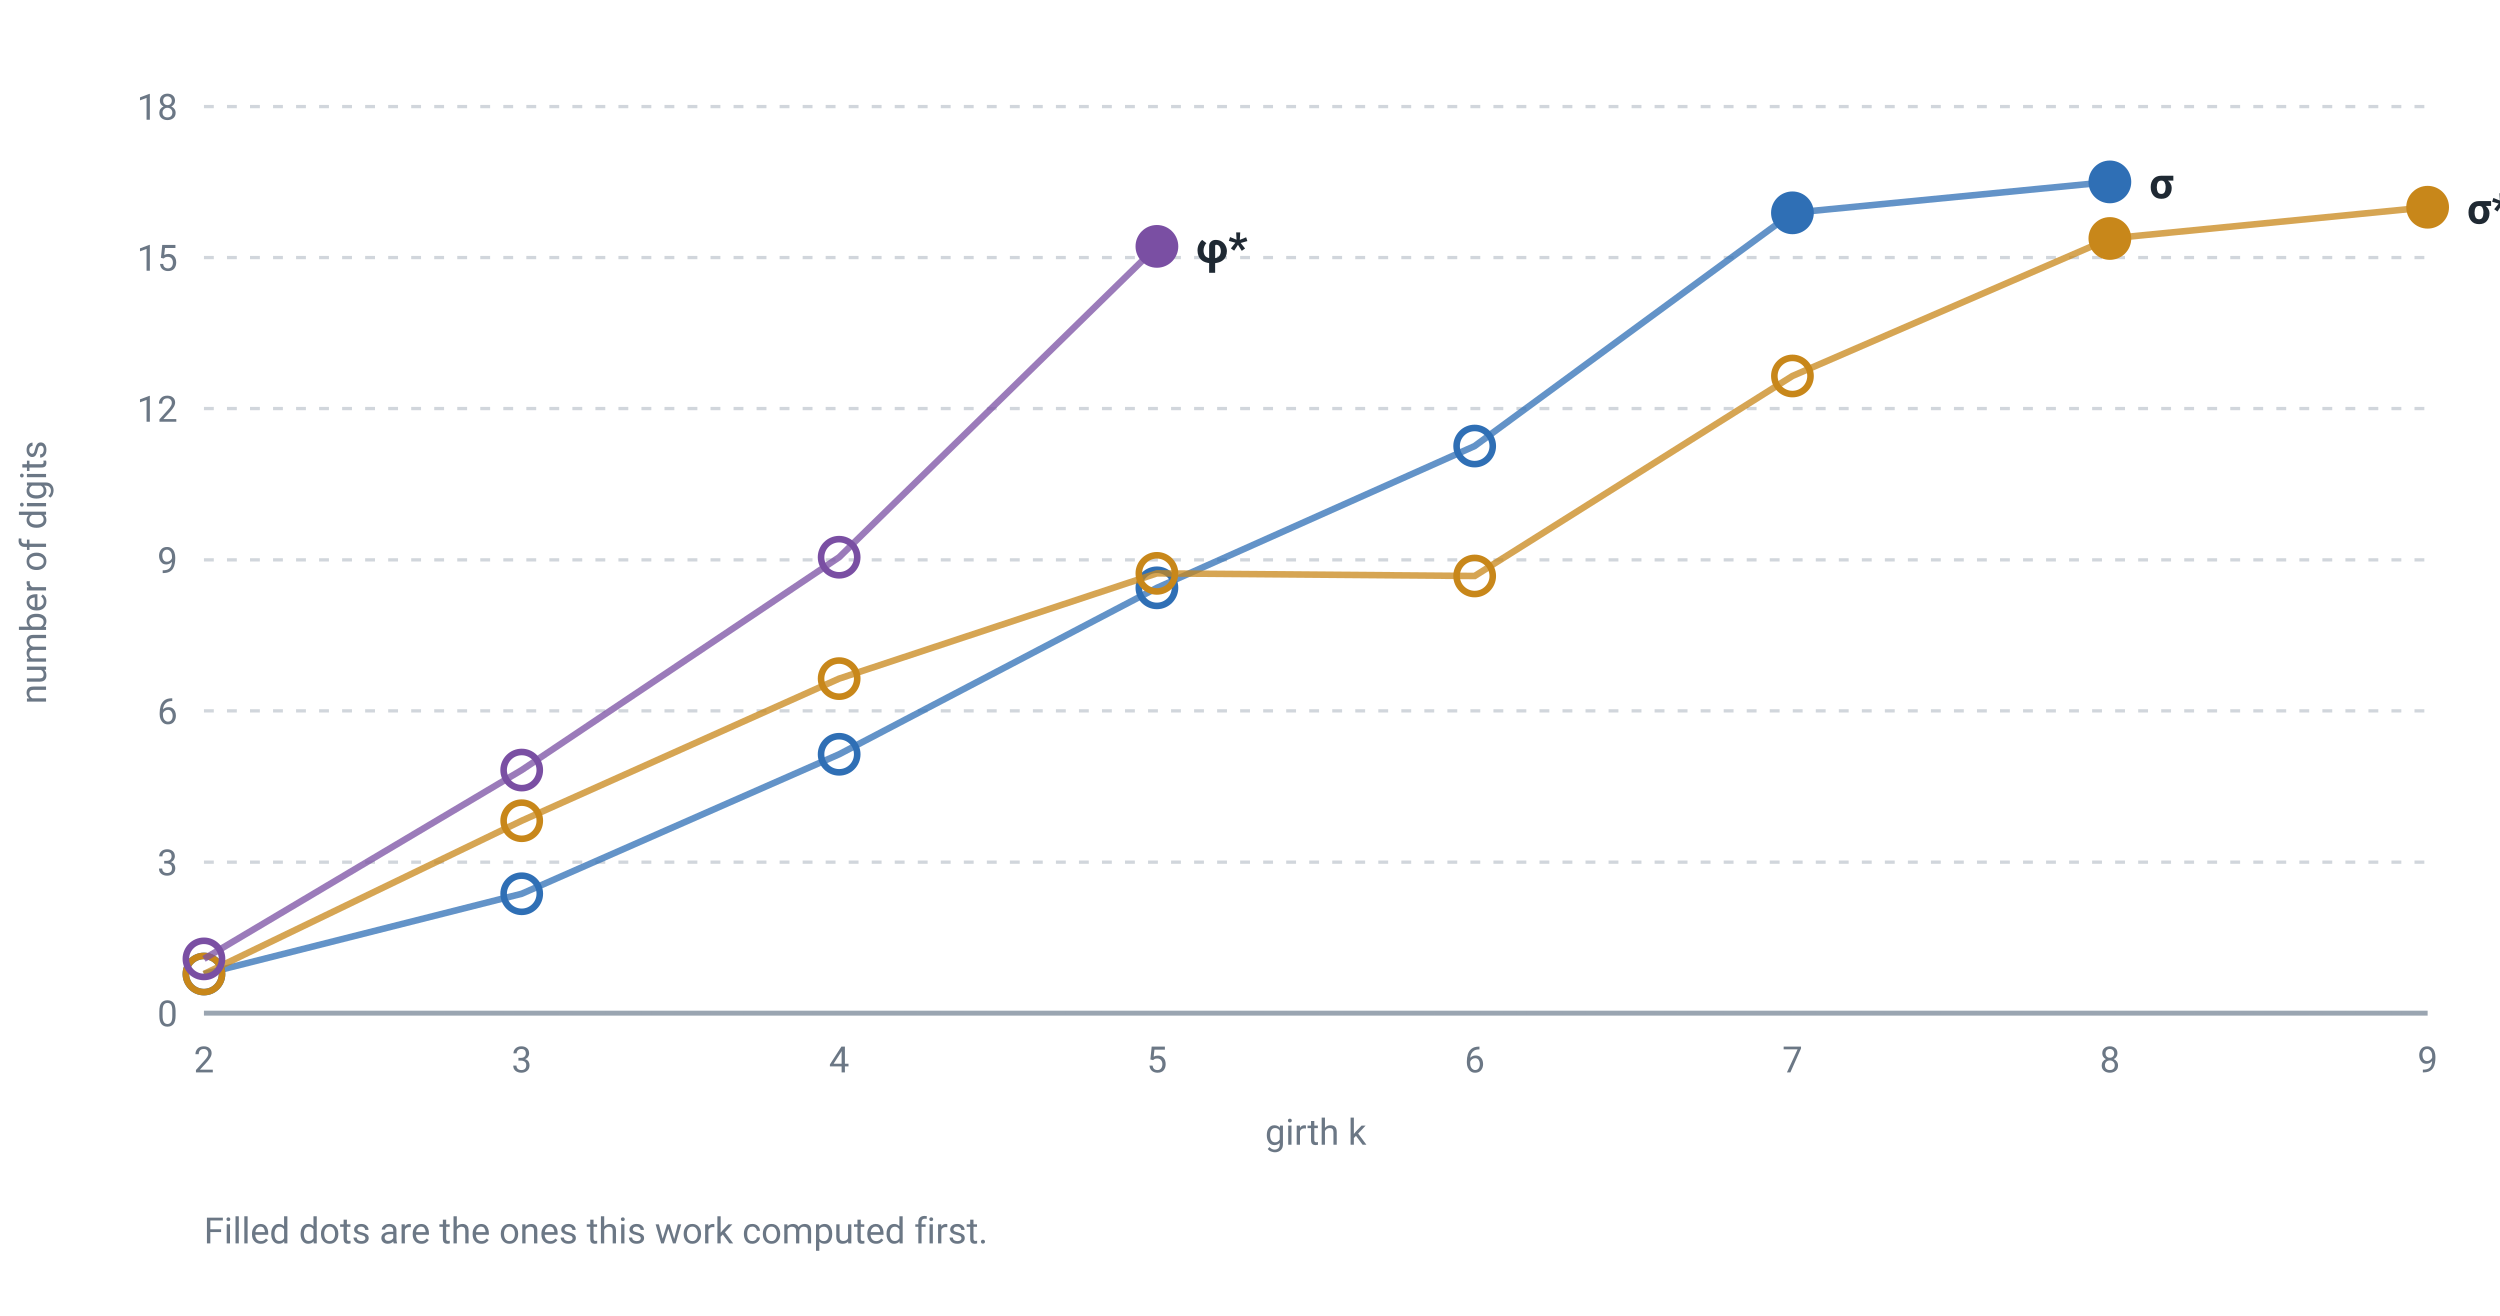
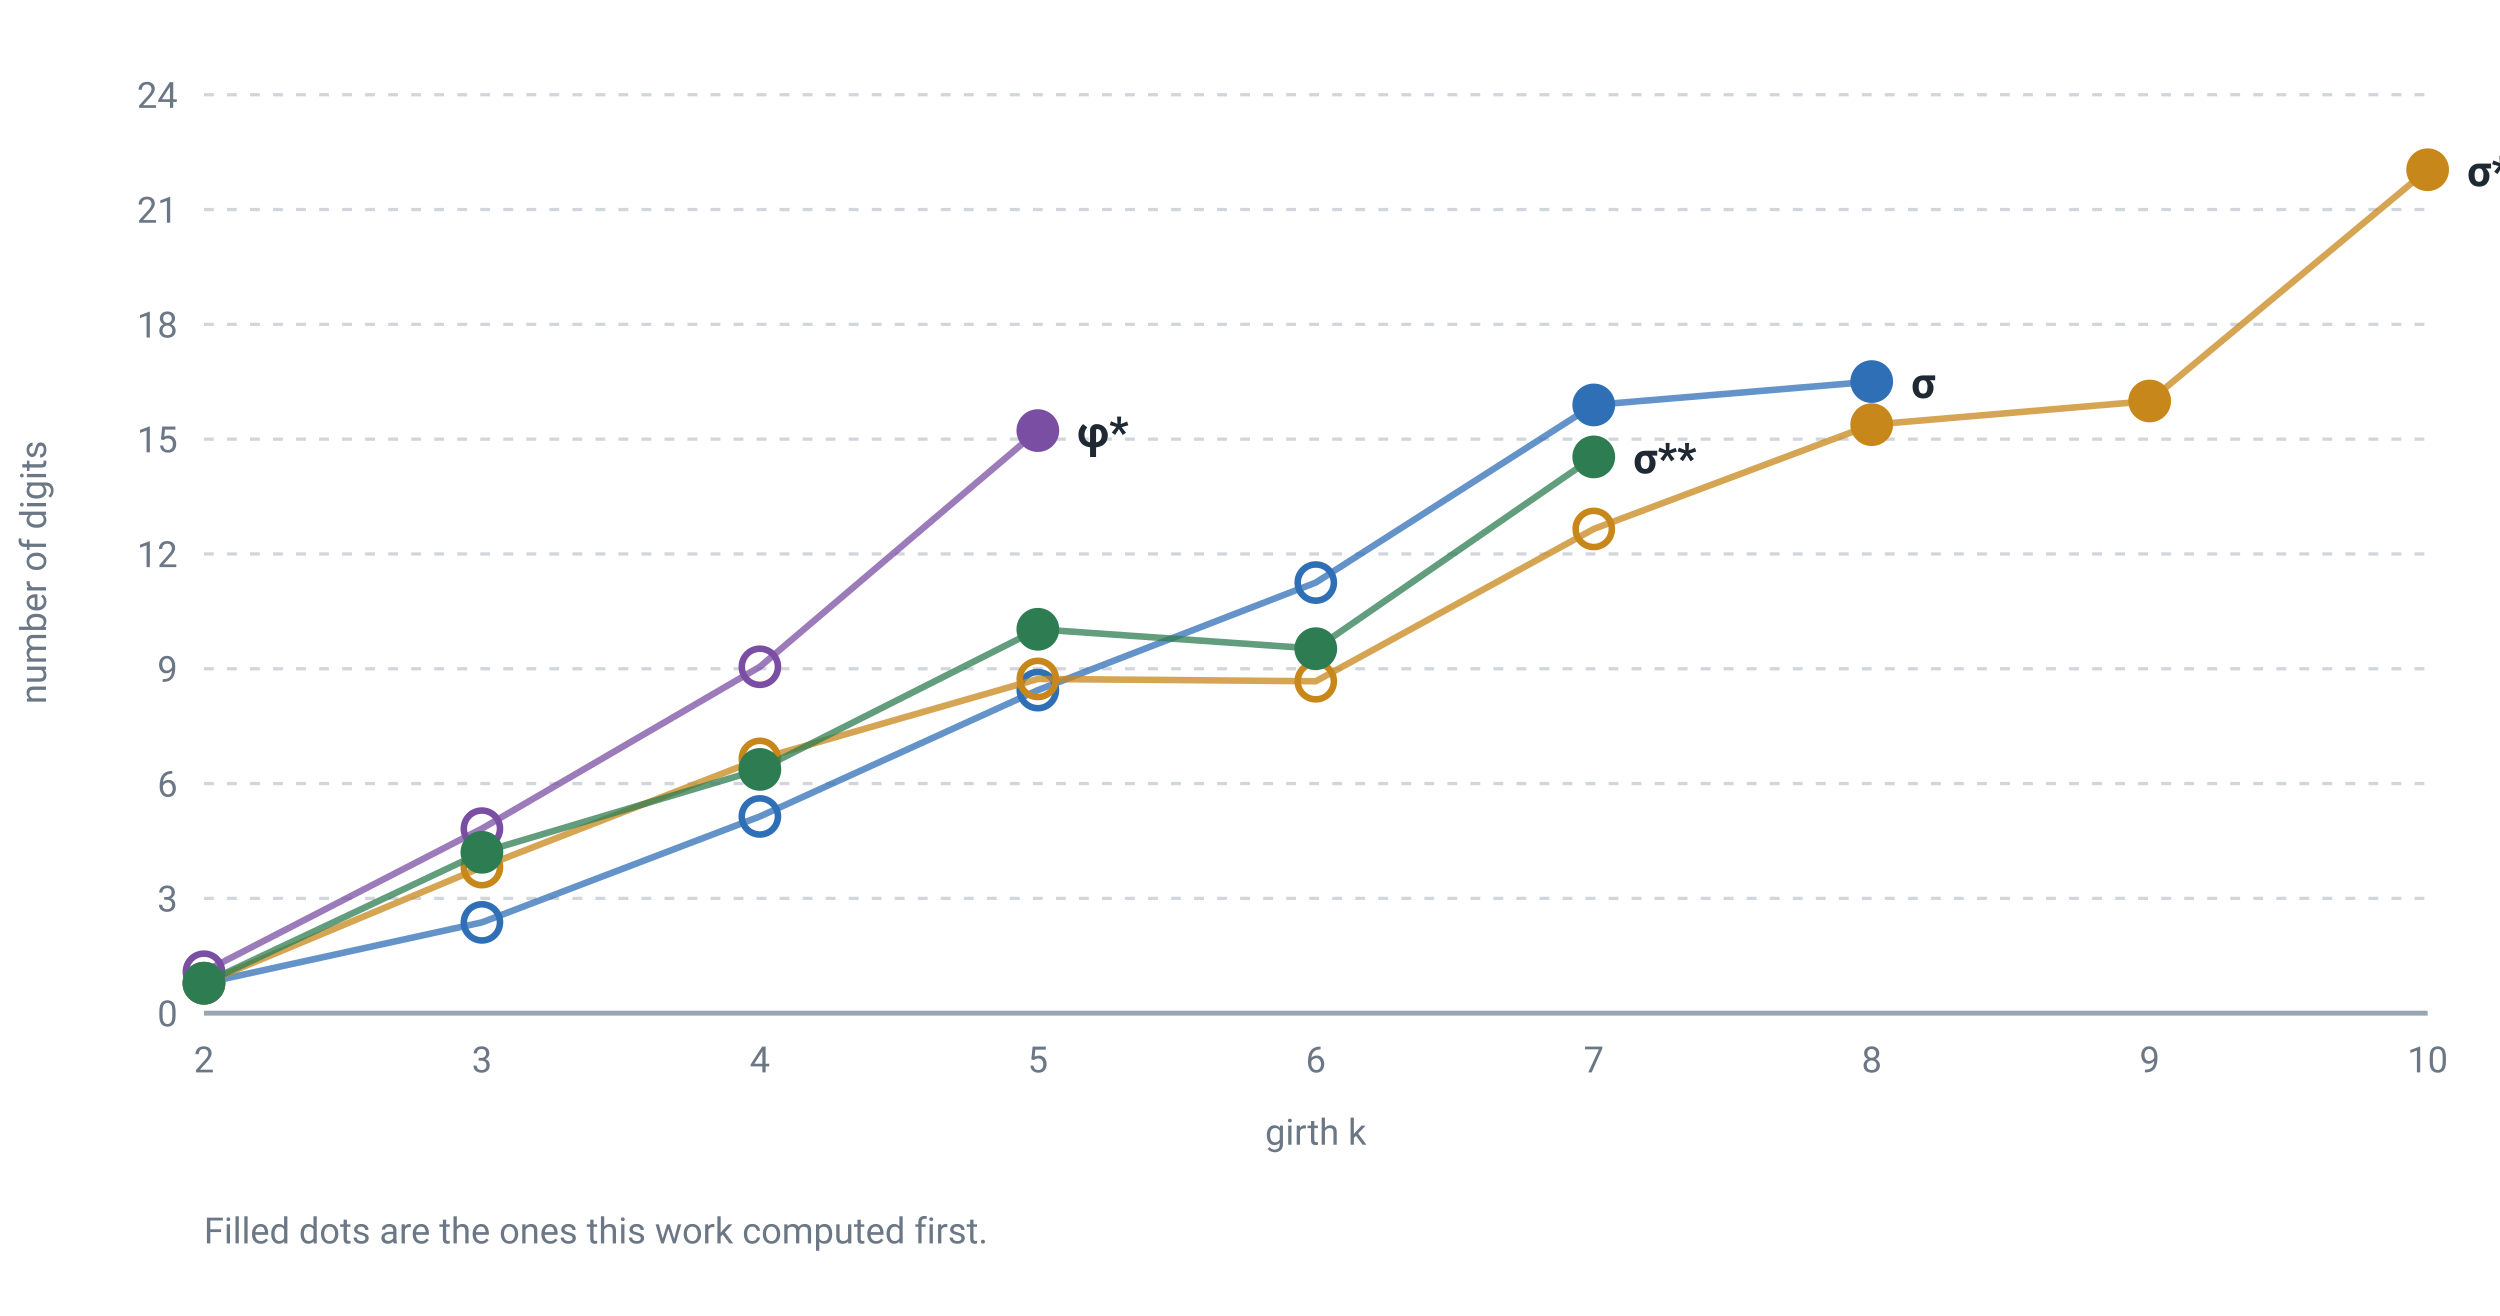
<svg xmlns="http://www.w3.org/2000/svg" viewBox="0 0 760 400" width="100%" role="img" aria-labelledby="t d">
  <style>
  text{font-family:-apple-system,BlinkMacSystemFont,'Segoe UI',Roboto,'Helvetica Neue',Arial,sans-serif;fill:#1f2933}
  .m{fill:#6b7785}.s{font-size:13px}.xs{font-size:11px}
  .lbl{font-size:15px;font-weight:600}
  .big{font-size:20px;font-weight:700}
  .mono{font-family:ui-monospace,SFMono-Regular,Menlo,Consolas,monospace}
  @media (prefers-color-scheme:dark){
    text{fill:#e4e7eb}.m{fill:#9aa5b1}.stroke{stroke:#7b8794}
  }
</style>
  <text class="xs m" x="14" y="174" text-anchor="middle" transform="rotate(-90 14 174)">number of digits</text>
  <text class="xs m" x="400" y="348" text-anchor="middle">girth k</text>
  <line x1="62" y1="308" x2="738" y2="308" stroke="#9aa5b1" stroke-width="1.5" class="stroke" />
  <line x1="62" y1="308.0" x2="738" y2="308.0" stroke="#9aa5b1" stroke-width="1" stroke-dasharray="3 4" opacity="0.45" class="stroke" />
  <text class="xs m" x="54" y="312.0" text-anchor="end">0</text>
-   <line x1="62" y1="262.1" x2="738" y2="262.1" stroke="#9aa5b1" stroke-width="1" stroke-dasharray="3 4" opacity="0.45" class="stroke" />
-   <text class="xs m" x="54" y="266.1" text-anchor="end">3</text>
-   <line x1="62" y1="216.1" x2="738" y2="216.1" stroke="#9aa5b1" stroke-width="1" stroke-dasharray="3 4" opacity="0.45" class="stroke" />
-   <text class="xs m" x="54" y="220.1" text-anchor="end">6</text>
-   <line x1="62" y1="170.2" x2="738" y2="170.2" stroke="#9aa5b1" stroke-width="1" stroke-dasharray="3 4" opacity="0.45" class="stroke" />
-   <text class="xs m" x="54" y="174.2" text-anchor="end">9</text>
-   <line x1="62" y1="124.2" x2="738" y2="124.2" stroke="#9aa5b1" stroke-width="1" stroke-dasharray="3 4" opacity="0.45" class="stroke" />
-   <text class="xs m" x="54" y="128.2" text-anchor="end">12</text>
-   <line x1="62" y1="78.3" x2="738" y2="78.3" stroke="#9aa5b1" stroke-width="1" stroke-dasharray="3 4" opacity="0.45" class="stroke" />
-   <text class="xs m" x="54" y="82.3" text-anchor="end">15</text>
-   <line x1="62" y1="32.4" x2="738" y2="32.4" stroke="#9aa5b1" stroke-width="1" stroke-dasharray="3 4" opacity="0.45" class="stroke" />
-   <text class="xs m" x="54" y="36.4" text-anchor="end">18</text>
+   <line x1="62" y1="273.1" x2="738" y2="273.1" stroke="#9aa5b1" stroke-width="1" stroke-dasharray="3 4" opacity="0.45" class="stroke" />
+   <text class="xs m" x="54" y="277.1" text-anchor="end">3</text>
+   <line x1="62" y1="238.2" x2="738" y2="238.2" stroke="#9aa5b1" stroke-width="1" stroke-dasharray="3 4" opacity="0.45" class="stroke" />
+   <text class="xs m" x="54" y="242.2" text-anchor="end">6</text>
+   <line x1="62" y1="203.3" x2="738" y2="203.3" stroke="#9aa5b1" stroke-width="1" stroke-dasharray="3 4" opacity="0.45" class="stroke" />
+   <text class="xs m" x="54" y="207.3" text-anchor="end">9</text>
+   <line x1="62" y1="168.4" x2="738" y2="168.4" stroke="#9aa5b1" stroke-width="1" stroke-dasharray="3 4" opacity="0.45" class="stroke" />
+   <text class="xs m" x="54" y="172.4" text-anchor="end">12</text>
+   <line x1="62" y1="133.5" x2="738" y2="133.5" stroke="#9aa5b1" stroke-width="1" stroke-dasharray="3 4" opacity="0.45" class="stroke" />
+   <text class="xs m" x="54" y="137.5" text-anchor="end">15</text>
+   <line x1="62" y1="98.6" x2="738" y2="98.6" stroke="#9aa5b1" stroke-width="1" stroke-dasharray="3 4" opacity="0.45" class="stroke" />
+   <text class="xs m" x="54" y="102.6" text-anchor="end">18</text>
+   <line x1="62" y1="63.7" x2="738" y2="63.7" stroke="#9aa5b1" stroke-width="1" stroke-dasharray="3 4" opacity="0.45" class="stroke" />
+   <text class="xs m" x="54" y="67.7" text-anchor="end">21</text>
+   <line x1="62" y1="28.8" x2="738" y2="28.8" stroke="#9aa5b1" stroke-width="1" stroke-dasharray="3 4" opacity="0.45" class="stroke" />
+   <text class="xs m" x="54" y="32.8" text-anchor="end">24</text>
  <text class="xs m" x="62.0" y="326" text-anchor="middle">2</text>
-   <text class="xs m" x="158.6" y="326" text-anchor="middle">3</text>
-   <text class="xs m" x="255.1" y="326" text-anchor="middle">4</text>
-   <text class="xs m" x="351.7" y="326" text-anchor="middle">5</text>
-   <text class="xs m" x="448.3" y="326" text-anchor="middle">6</text>
-   <text class="xs m" x="544.9" y="326" text-anchor="middle">7</text>
-   <text class="xs m" x="641.4" y="326" text-anchor="middle">8</text>
-   <text class="xs m" x="738.0" y="326" text-anchor="middle">9</text>
-   <polyline points="62.0,296.1 158.6,271.7 255.1,229.3 351.7,178.7 448.3,135.6 544.9,64.7 641.4,55.3" fill="none" stroke="#2f6fb5" stroke-width="2" opacity="0.75" />
-   <circle cx="62.0" cy="296.1" r="5.5" fill="none" stroke="#2f6fb5" stroke-width="2" />
-   <circle cx="158.6" cy="271.7" r="5.5" fill="none" stroke="#2f6fb5" stroke-width="2" />
-   <circle cx="255.1" cy="229.3" r="5.5" fill="none" stroke="#2f6fb5" stroke-width="2" />
-   <circle cx="351.7" cy="178.7" r="5.5" fill="none" stroke="#2f6fb5" stroke-width="2" />
-   <circle cx="448.3" cy="135.6" r="5.5" fill="none" stroke="#2f6fb5" stroke-width="2" />
-   <circle cx="544.9" cy="64.7" r="5.5" fill="#2f6fb5" stroke="#2f6fb5" stroke-width="2" />
-   <circle cx="641.4" cy="55.3" r="5.5" fill="#2f6fb5" stroke="#2f6fb5" stroke-width="2" />
-   <text class="s" x="653.4" y="60.3" fill="#2f6fb5" font-weight="700">σ</text>
-   <polyline points="62.0,296.1 158.6,249.5 255.1,206.3 351.7,174.3 448.3,175.1 544.9,114.3 641.4,72.5 738.0,63.0" fill="none" stroke="#c8871a" stroke-width="2" opacity="0.75" />
-   <circle cx="62.0" cy="296.1" r="5.5" fill="none" stroke="#c8871a" stroke-width="2" />
-   <circle cx="158.6" cy="249.5" r="5.5" fill="none" stroke="#c8871a" stroke-width="2" />
-   <circle cx="255.1" cy="206.3" r="5.5" fill="none" stroke="#c8871a" stroke-width="2" />
-   <circle cx="351.7" cy="174.3" r="5.5" fill="none" stroke="#c8871a" stroke-width="2" />
-   <circle cx="448.3" cy="175.1" r="5.5" fill="none" stroke="#c8871a" stroke-width="2" />
-   <circle cx="544.9" cy="114.3" r="5.5" fill="none" stroke="#c8871a" stroke-width="2" />
-   <circle cx="641.4" cy="72.5" r="5.5" fill="#c8871a" stroke="#c8871a" stroke-width="2" />
-   <circle cx="738.0" cy="63.0" r="5.5" fill="#c8871a" stroke="#c8871a" stroke-width="2" />
-   <text class="s" x="750.0" y="68.0" fill="#c8871a" font-weight="700">σ*</text>
-   <polyline points="62.0,291.5 158.6,234.1 255.1,169.4 351.7,74.9" fill="none" stroke="#7a4fa3" stroke-width="2" opacity="0.75" />
-   <circle cx="62.0" cy="291.5" r="5.5" fill="none" stroke="#7a4fa3" stroke-width="2" />
-   <circle cx="158.6" cy="234.1" r="5.5" fill="none" stroke="#7a4fa3" stroke-width="2" />
-   <circle cx="255.1" cy="169.4" r="5.5" fill="none" stroke="#7a4fa3" stroke-width="2" />
-   <circle cx="351.7" cy="74.9" r="5.5" fill="#7a4fa3" stroke="#7a4fa3" stroke-width="2" />
-   <text class="s" x="363.7" y="79.9" fill="#7a4fa3" font-weight="700">φ*</text>
+   <text class="xs m" x="146.5" y="326" text-anchor="middle">3</text>
+   <text class="xs m" x="231.0" y="326" text-anchor="middle">4</text>
+   <text class="xs m" x="315.5" y="326" text-anchor="middle">5</text>
+   <text class="xs m" x="400.0" y="326" text-anchor="middle">6</text>
+   <text class="xs m" x="484.5" y="326" text-anchor="middle">7</text>
+   <text class="xs m" x="569.0" y="326" text-anchor="middle">8</text>
+   <text class="xs m" x="653.5" y="326" text-anchor="middle">9</text>
+   <text class="xs m" x="738.0" y="326" text-anchor="middle">10</text>
+   <polyline points="62.0,298.9 146.5,280.4 231.0,248.2 315.5,209.8 400.0,177.1 484.5,123.1 569.0,116.0" fill="none" stroke="#2f6fb5" stroke-width="2" opacity="0.75" />
+   <circle cx="62.0" cy="298.9" r="5.5" fill="none" stroke="#2f6fb5" stroke-width="2" />
+   <circle cx="146.5" cy="280.4" r="5.5" fill="none" stroke="#2f6fb5" stroke-width="2" />
+   <circle cx="231.0" cy="248.2" r="5.5" fill="none" stroke="#2f6fb5" stroke-width="2" />
+   <circle cx="315.5" cy="209.8" r="5.5" fill="none" stroke="#2f6fb5" stroke-width="2" />
+   <circle cx="400.0" cy="177.1" r="5.5" fill="none" stroke="#2f6fb5" stroke-width="2" />
+   <circle cx="484.5" cy="123.1" r="5.5" fill="#2f6fb5" stroke="#2f6fb5" stroke-width="2" />
+   <circle cx="569.0" cy="116.0" r="5.5" fill="#2f6fb5" stroke="#2f6fb5" stroke-width="2" />
+   <text class="s" x="581.0" y="121.0" fill="#2f6fb5" font-weight="700">σ</text>
+   <polyline points="62.0,298.9 146.5,263.6 231.0,230.7 315.5,206.4 400.0,207.1 484.5,160.8 569.0,129.1 653.5,121.9 738.0,51.6" fill="none" stroke="#c8871a" stroke-width="2" opacity="0.75" />
+   <circle cx="62.0" cy="298.9" r="5.5" fill="none" stroke="#c8871a" stroke-width="2" />
+   <circle cx="146.5" cy="263.6" r="5.5" fill="none" stroke="#c8871a" stroke-width="2" />
+   <circle cx="231.0" cy="230.7" r="5.5" fill="none" stroke="#c8871a" stroke-width="2" />
+   <circle cx="315.5" cy="206.4" r="5.5" fill="none" stroke="#c8871a" stroke-width="2" />
+   <circle cx="400.0" cy="207.1" r="5.5" fill="none" stroke="#c8871a" stroke-width="2" />
+   <circle cx="484.5" cy="160.8" r="5.5" fill="none" stroke="#c8871a" stroke-width="2" />
+   <circle cx="569.0" cy="129.1" r="5.5" fill="#c8871a" stroke="#c8871a" stroke-width="2" />
+   <circle cx="653.5" cy="121.9" r="5.5" fill="#c8871a" stroke="#c8871a" stroke-width="2" />
+   <circle cx="738.0" cy="51.6" r="5.5" fill="#c8871a" stroke="#c8871a" stroke-width="2" />
+   <text class="s" x="750.0" y="56.6" fill="#c8871a" font-weight="700">σ*</text>
+   <polyline points="62.0,295.4 146.5,251.9 231.0,202.7 315.5,130.9" fill="none" stroke="#7a4fa3" stroke-width="2" opacity="0.75" />
+   <circle cx="62.0" cy="295.4" r="5.5" fill="none" stroke="#7a4fa3" stroke-width="2" />
+   <circle cx="146.5" cy="251.9" r="5.5" fill="none" stroke="#7a4fa3" stroke-width="2" />
+   <circle cx="231.0" cy="202.7" r="5.5" fill="none" stroke="#7a4fa3" stroke-width="2" />
+   <circle cx="315.5" cy="130.9" r="5.5" fill="#7a4fa3" stroke="#7a4fa3" stroke-width="2" />
+   <text class="s" x="327.5" y="135.9" fill="#7a4fa3" font-weight="700">φ*</text>
+   <polyline points="62.0,298.9 146.5,259.1 231.0,233.9 315.5,191.3 400.0,197.2 484.5,138.9" fill="none" stroke="#2e7d52" stroke-width="2" opacity="0.75" />
+   <circle cx="62.0" cy="298.9" r="5.5" fill="#2e7d52" stroke="#2e7d52" stroke-width="2" />
+   <circle cx="146.5" cy="259.1" r="5.5" fill="#2e7d52" stroke="#2e7d52" stroke-width="2" />
+   <circle cx="231.0" cy="233.9" r="5.5" fill="#2e7d52" stroke="#2e7d52" stroke-width="2" />
+   <circle cx="315.5" cy="191.3" r="5.5" fill="#2e7d52" stroke="#2e7d52" stroke-width="2" />
+   <circle cx="400.0" cy="197.2" r="5.5" fill="#2e7d52" stroke="#2e7d52" stroke-width="2" />
+   <circle cx="484.5" cy="138.9" r="5.5" fill="#2e7d52" stroke="#2e7d52" stroke-width="2" />
+   <text class="s" x="496.5" y="143.9" fill="#2e7d52" font-weight="700">σ**</text>
  <text class="xs m" x="62" y="378">Filled dots are the ones this work computed first.</text>
</svg>
